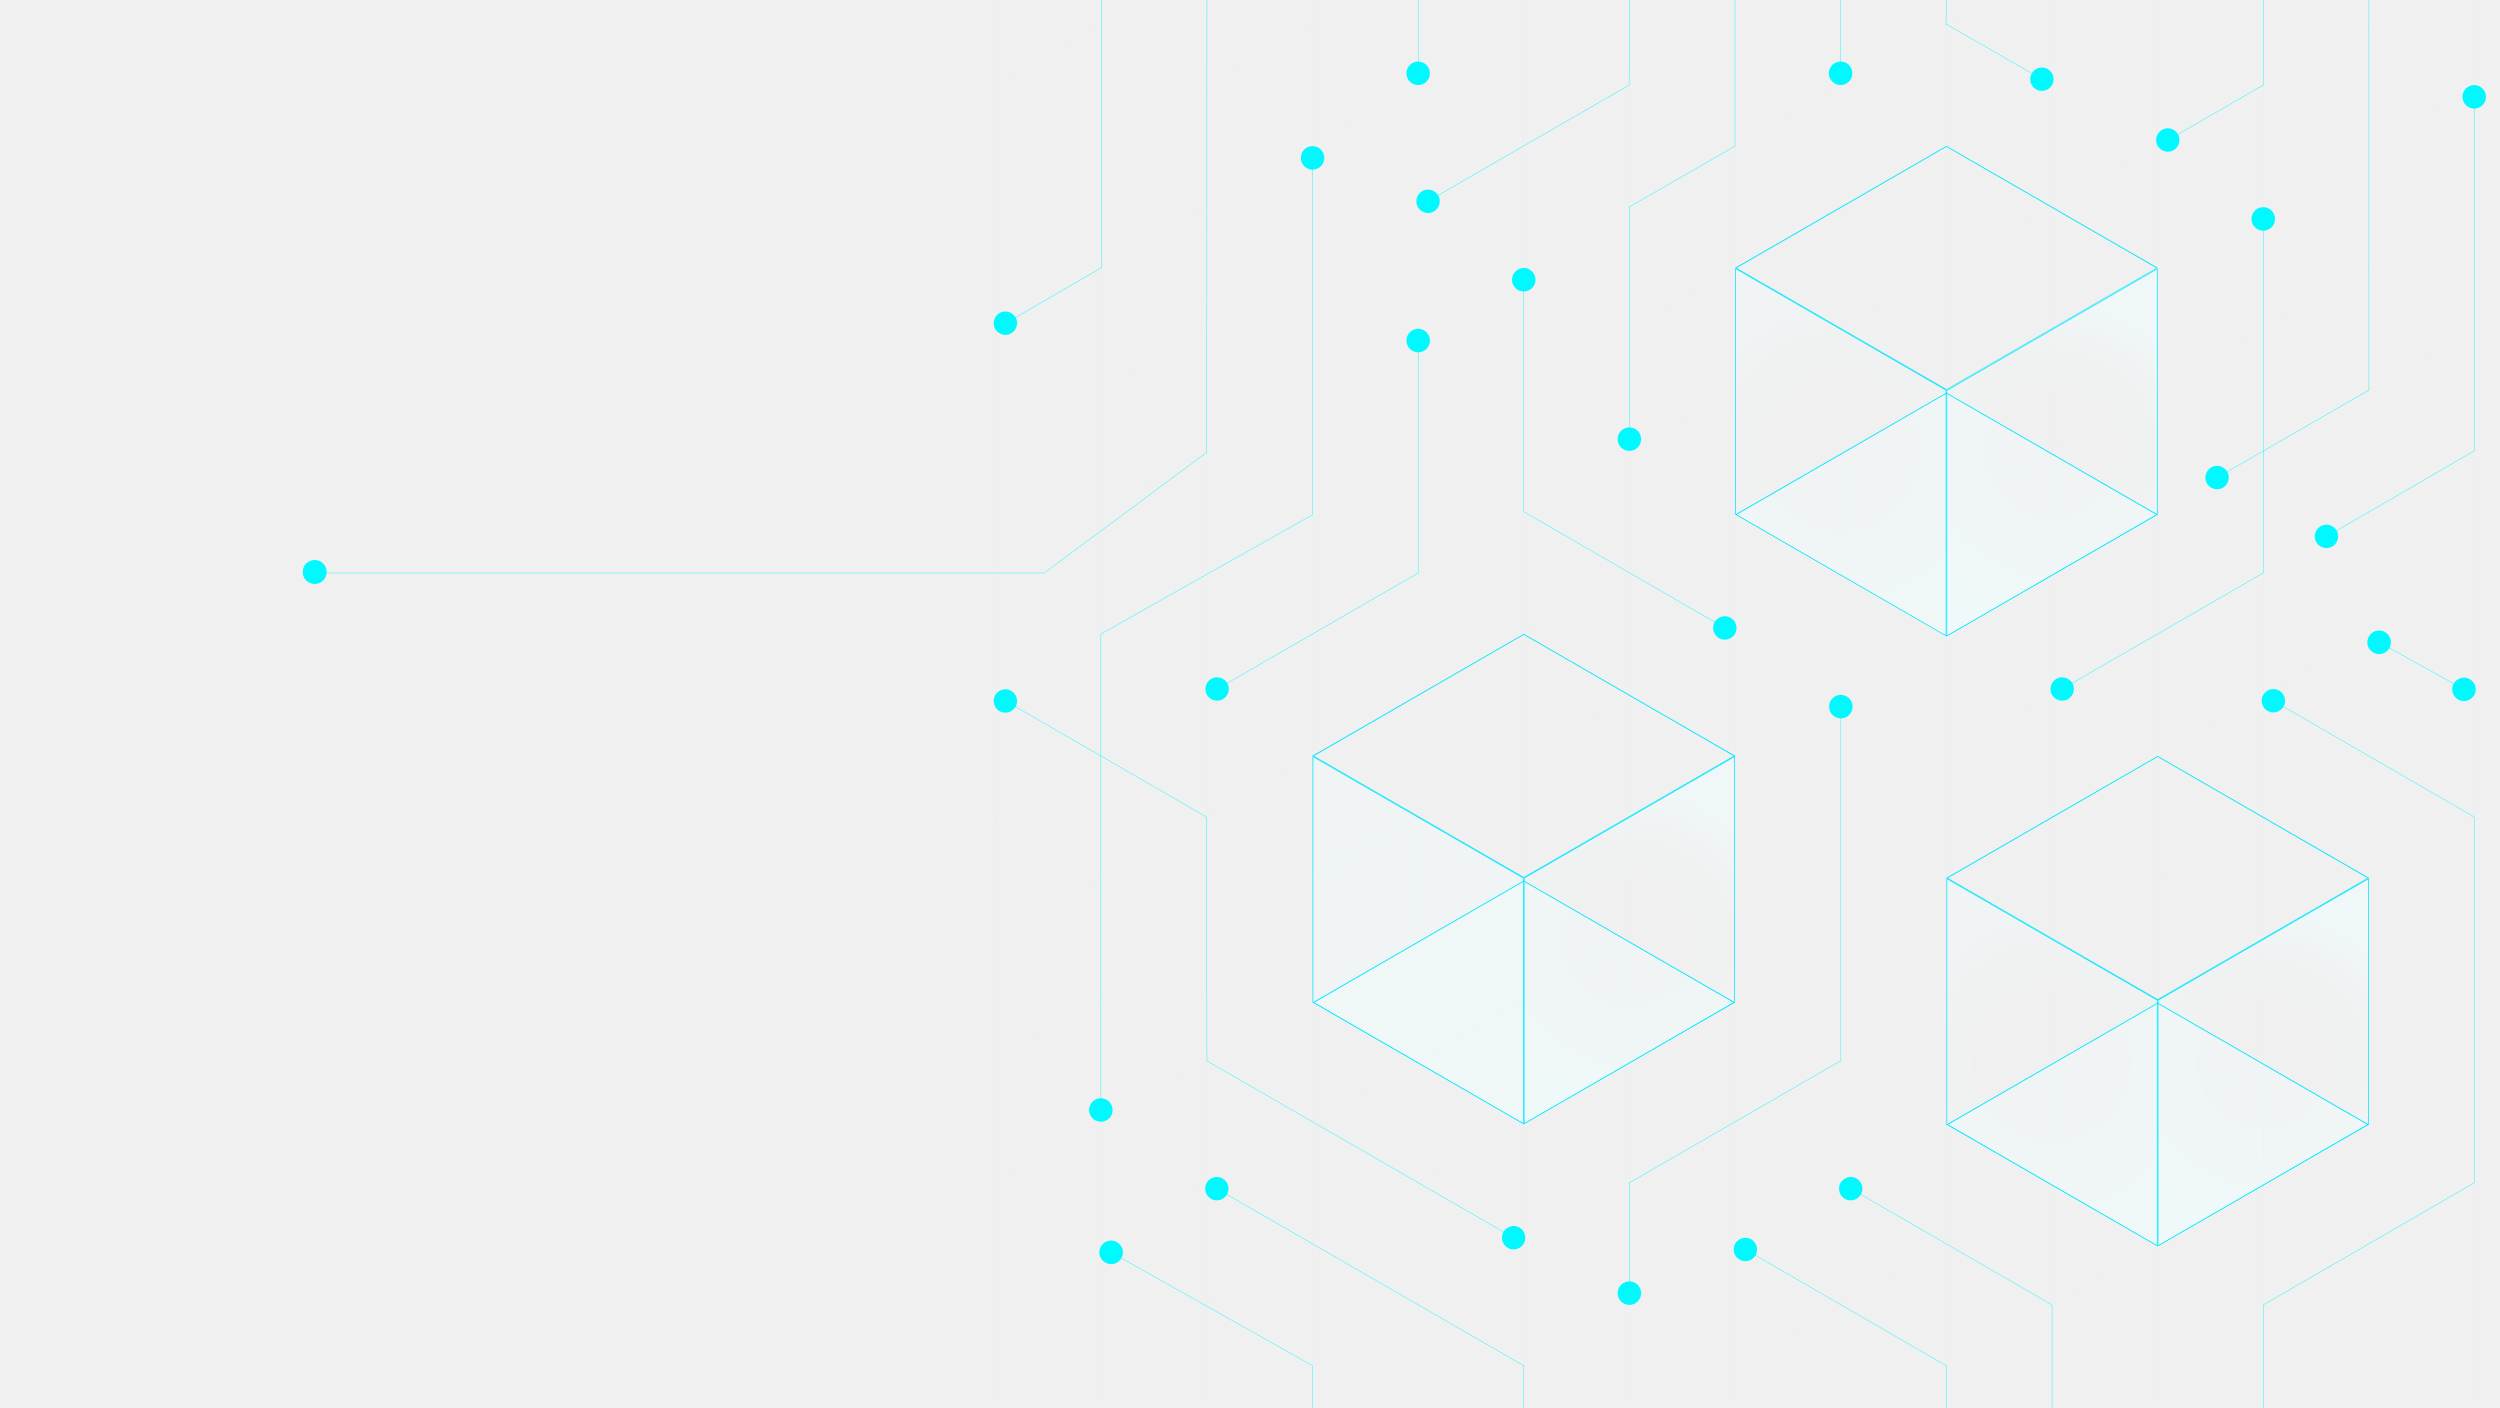
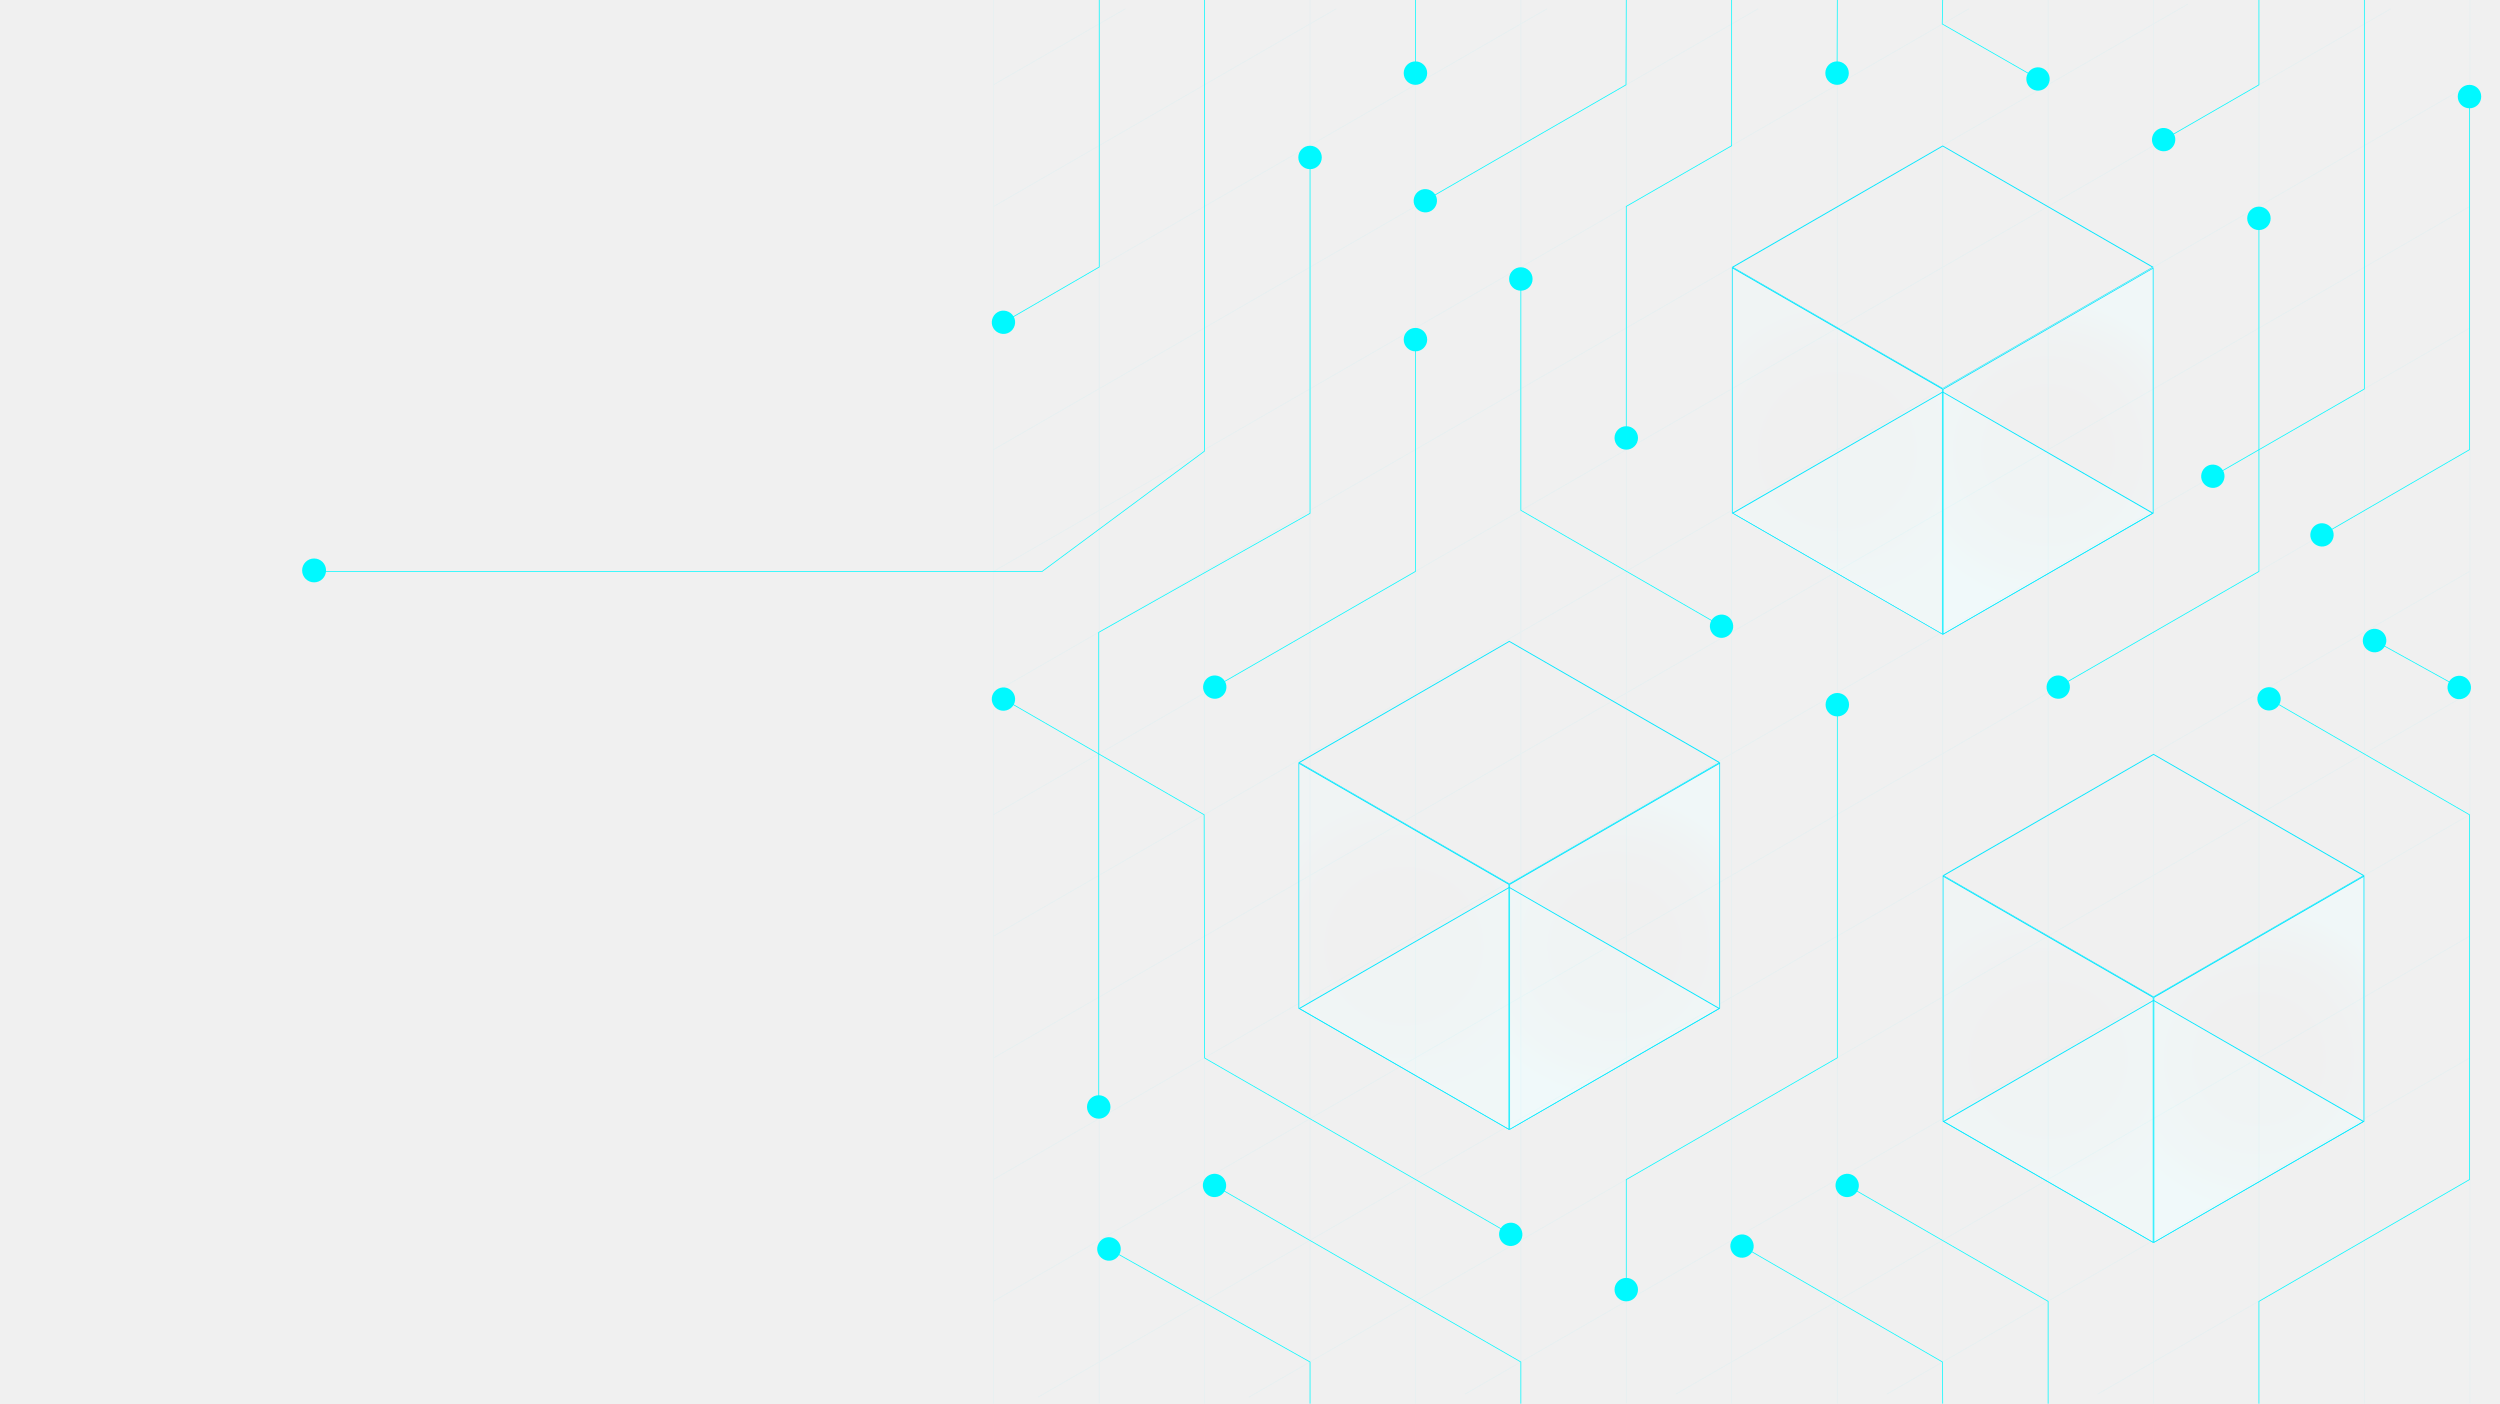
- <svg xmlns="http://www.w3.org/2000/svg" width="1000" height="563" viewBox="0 0 1000 563" fill="none">
-   <g clip-path="url(#clip0_2_369)">
+ <svg xmlns="http://www.w3.org/2000/svg" width="545" height="306" viewBox="0 0 545 306" fill="none">
+   <g clip-path="url(#clip0_353_2217)">
    <g opacity="0.05">
-       <path d="M989.889 0V563" stroke="#00E1FF" stroke-width="0.16" stroke-miterlimit="10" />
-       <path d="M947.547 0V563" stroke="#00E1FF" stroke-width="0.16" stroke-miterlimit="10" />
-       <path d="M905.304 0V563" stroke="#00E1FF" stroke-width="0.16" stroke-miterlimit="10" />
-       <path d="M863.062 0V563" stroke="#00E1FF" stroke-width="0.16" stroke-miterlimit="10" />
-       <path d="M820.82 0V563" stroke="#00E1FF" stroke-width="0.16" stroke-miterlimit="10" />
-       <path d="M778.578 0V563" stroke="#00E1FF" stroke-width="0.16" stroke-miterlimit="10" />
-       <path d="M736.336 0V563" stroke="#00E1FF" stroke-width="0.16" stroke-miterlimit="10" />
-       <path d="M693.993 0V563" stroke="#00E1FF" stroke-width="0.16" stroke-miterlimit="10" />
-       <path d="M651.751 0V563" stroke="#00E1FF" stroke-width="0.16" stroke-miterlimit="10" />
-       <path d="M609.509 0V563" stroke="#00E1FF" stroke-width="0.16" stroke-miterlimit="10" />
-       <path d="M567.267 0V563" stroke="#00E1FF" stroke-width="0.16" stroke-miterlimit="10" />
-       <path d="M525.024 0V563" stroke="#00E1FF" stroke-width="0.16" stroke-miterlimit="10" />
-       <path d="M482.782 0V563" stroke="#00E1FF" stroke-width="0.16" stroke-miterlimit="10" />
-       <path d="M440.54 0V563" stroke="#00E1FF" stroke-width="0.16" stroke-miterlimit="10" />
-       <path d="M398.198 0V563" stroke="#00E1FF" stroke-width="0.16" stroke-miterlimit="10" />
-       <path d="M398.098 34.03L451.051 3.503" stroke="#00E1FF" stroke-width="0.16" stroke-miterlimit="10" />
-       <path d="M398.098 82.874L535.535 3.503" stroke="#00E1FF" stroke-width="0.16" stroke-miterlimit="10" />
-       <path d="M398.098 131.617L620.019 3.503" stroke="#00E1FF" stroke-width="0.16" stroke-miterlimit="10" />
-       <path d="M398.098 180.36L704.604 3.503" stroke="#00E1FF" stroke-width="0.16" stroke-miterlimit="10" />
-       <path d="M398.098 229.204L789.088 3.503" stroke="#00E1FF" stroke-width="0.16" stroke-miterlimit="10" />
-       <path d="M398.098 277.947L876.876 1.601" stroke="#00E1FF" stroke-width="0.16" stroke-miterlimit="10" />
-       <path d="M398.098 326.79L958.157 3.503" stroke="#00E1FF" stroke-width="0.16" stroke-miterlimit="10" />
-       <path d="M398.098 375.534L989.689 34.03" stroke="#00E1FF" stroke-width="0.16" stroke-miterlimit="10" />
-       <path d="M398.098 424.377L989.689 82.874" stroke="#00E1FF" stroke-width="0.16" stroke-miterlimit="10" />
-       <path d="M398.098 473.12L989.689 131.617" stroke="#00E1FF" stroke-width="0.16" stroke-miterlimit="10" />
-       <path d="M398.098 521.964L989.689 180.36" stroke="#00E1FF" stroke-width="0.16" stroke-miterlimit="10" />
-       <path d="M416.016 560.398L989.689 229.204" stroke="#00E1FF" stroke-width="0.16" stroke-miterlimit="10" />
-       <path d="M500.5 560.398L989.689 277.947" stroke="#00E1FF" stroke-width="0.16" stroke-miterlimit="10" />
-       <path d="M587.086 559.197L989.689 326.79" stroke="#00E1FF" stroke-width="0.16" stroke-miterlimit="10" />
-       <path d="M671.571 559.197L989.689 375.534" stroke="#00E1FF" stroke-width="0.16" stroke-miterlimit="10" />
-       <path d="M756.155 559.197L989.689 424.377" stroke="#00E1FF" stroke-width="0.16" stroke-miterlimit="10" />
-       <path d="M840.64 559.197L989.689 473.12" stroke="#00E1FF" stroke-width="0.16" stroke-miterlimit="10" />
+       <path d="M538.456 0V306" stroke="#00E1FF" stroke-width="0.16" stroke-miterlimit="10" />
+       <path d="M515.424 0V306" stroke="#00E1FF" stroke-width="0.16" stroke-miterlimit="10" />
+       <path d="M492.446 0V306" stroke="#00E1FF" stroke-width="0.16" stroke-miterlimit="10" />
+       <path d="M469.468 0V306" stroke="#00E1FF" stroke-width="0.16" stroke-miterlimit="10" />
+       <path d="M446.49 0V306" stroke="#00E1FF" stroke-width="0.16" stroke-miterlimit="10" />
+       <path d="M423.512 0V306" stroke="#00E1FF" stroke-width="0.16" stroke-miterlimit="10" />
+       <path d="M400.534 0V306" stroke="#00E1FF" stroke-width="0.16" stroke-miterlimit="10" />
+       <path d="M377.502 0V306" stroke="#00E1FF" stroke-width="0.16" stroke-miterlimit="10" />
+       <path d="M354.524 0V306" stroke="#00E1FF" stroke-width="0.16" stroke-miterlimit="10" />
+       <path d="M331.546 0V306" stroke="#00E1FF" stroke-width="0.16" stroke-miterlimit="10" />
+       <path d="M308.568 0V306" stroke="#00E1FF" stroke-width="0.16" stroke-miterlimit="10" />
+       <path d="M285.59 0V306" stroke="#00E1FF" stroke-width="0.16" stroke-miterlimit="10" />
+       <path d="M262.612 0V306" stroke="#00E1FF" stroke-width="0.16" stroke-miterlimit="10" />
+       <path d="M239.635 0V306" stroke="#00E1FF" stroke-width="0.16" stroke-miterlimit="10" />
+       <path d="M216.602 0V306" stroke="#00E1FF" stroke-width="0.16" stroke-miterlimit="10" />
+       <path d="M216.548 18.496L245.352 1.904" stroke="#00E1FF" stroke-width="0.16" stroke-miterlimit="10" />
+       <path d="M216.548 45.043L291.307 1.904" stroke="#00E1FF" stroke-width="0.16" stroke-miterlimit="10" />
+       <path d="M216.548 71.536L337.263 1.904" stroke="#00E1FF" stroke-width="0.16" stroke-miterlimit="10" />
+       <path d="M216.548 98.029L383.274 1.904" stroke="#00E1FF" stroke-width="0.16" stroke-miterlimit="10" />
+       <path d="M216.548 124.576L429.229 1.904" stroke="#00E1FF" stroke-width="0.16" stroke-miterlimit="10" />
+       <path d="M216.548 151.069L476.982 0.87" stroke="#00E1FF" stroke-width="0.16" stroke-miterlimit="10" />
+       <path d="M216.548 177.616L521.195 1.904" stroke="#00E1FF" stroke-width="0.16" stroke-miterlimit="10" />
+       <path d="M216.548 204.109L538.347 18.496" stroke="#00E1FF" stroke-width="0.16" stroke-miterlimit="10" />
+       <path d="M216.548 230.656L538.347 45.043" stroke="#00E1FF" stroke-width="0.16" stroke-miterlimit="10" />
+       <path d="M216.548 257.149L538.347 71.536" stroke="#00E1FF" stroke-width="0.16" stroke-miterlimit="10" />
+       <path d="M216.548 283.696L538.347 98.029" stroke="#00E1FF" stroke-width="0.16" stroke-miterlimit="10" />
+       <path d="M226.294 304.586L538.347 124.576" stroke="#00E1FF" stroke-width="0.16" stroke-miterlimit="10" />
+       <path d="M272.25 304.586L538.347 151.069" stroke="#00E1FF" stroke-width="0.16" stroke-miterlimit="10" />
+       <path d="M319.349 303.933L538.347 177.616" stroke="#00E1FF" stroke-width="0.16" stroke-miterlimit="10" />
+       <path d="M365.305 303.933L538.347 204.109" stroke="#00E1FF" stroke-width="0.16" stroke-miterlimit="10" />
+       <path d="M411.315 303.933L538.347 230.656" stroke="#00E1FF" stroke-width="0.16" stroke-miterlimit="10" />
+       <path d="M457.271 303.933L538.347 257.149" stroke="#00E1FF" stroke-width="0.16" stroke-miterlimit="10" />
    </g>
-     <path d="M609.509 253.926L525.625 302.369L609.509 350.812L693.393 302.369L609.509 253.926ZM609.509 253.525L693.993 302.268L609.509 351.012L525.024 302.268L609.509 253.525Z" fill="#00E7FF" />
-     <path style="mix-blend-mode:screen" opacity="0.5" d="M693.993 302.268V400.956L609.509 449.799V351.112L693.993 302.268Z" fill="url(#paint0_radial_2_369)" />
-     <path d="M693.693 302.869L609.809 351.312V449.199L693.693 400.756V302.869ZM693.993 302.268V400.956L609.509 449.699V351.012L693.993 302.268Z" fill="#00E7FF" />
-     <path style="mix-blend-mode:screen" opacity="0.3" d="M609.509 351.112L525.024 302.268V400.956L609.509 449.799V351.112Z" fill="url(#paint1_radial_2_369)" />
-     <path d="M525.325 302.869V400.756L609.209 449.199V351.312L525.325 302.869ZM525.024 302.268L609.509 351.012V449.699L525.024 400.956V302.268Z" fill="#00E7FF" />
-     <path style="mix-blend-mode:screen" opacity="0.3" d="M693.993 400.956L609.509 449.799L525.024 400.956L609.509 352.213L693.993 400.956Z" fill="url(#paint2_radial_2_369)" />
-     <path d="M609.509 352.613L525.625 401.056L609.509 449.499L693.393 401.056L609.509 352.613ZM609.509 352.213L693.993 400.956L609.509 449.699L525.024 400.956L609.509 352.213Z" fill="#00E7FF" />
-     <path d="M863.062 302.769L779.178 351.212L863.062 399.655L946.946 351.212L863.062 302.769ZM863.062 302.369L947.547 351.112L863.062 399.855L778.578 351.112L863.062 302.369Z" fill="#00E7FF" />
-     <path style="mix-blend-mode:screen" opacity="0.5" d="M947.547 351.112V449.799L863.062 498.643V399.955L947.547 351.112Z" fill="url(#paint3_radial_2_369)" />
-     <path d="M947.246 351.712L863.362 400.155V498.042L947.246 449.599V351.712ZM947.547 351.112V449.799L863.062 498.543V399.855L947.547 351.112Z" fill="#00E7FF" />
-     <path style="mix-blend-mode:screen" opacity="0.3" d="M863.062 399.955L778.578 351.112V449.799L863.062 498.643V399.955Z" fill="url(#paint4_radial_2_369)" />
-     <path d="M778.878 351.712V449.599L862.762 498.042V400.155L778.878 351.712ZM778.578 351.112L863.062 399.855V498.543L778.578 449.799V351.112Z" fill="#00E7FF" />
-     <path style="mix-blend-mode:screen" opacity="0.3" d="M947.547 449.799L863.062 498.643L778.578 449.799L863.062 401.056L947.547 449.799Z" fill="url(#paint5_radial_2_369)" />
-     <path d="M863.062 401.457L779.178 449.9L863.062 498.343L946.946 449.9L863.062 401.457ZM863.062 401.056L947.547 449.799L863.062 498.543L778.578 449.799L863.062 401.056Z" fill="#00E7FF" />
-     <path d="M778.578 58.752L694.694 107.195L778.578 155.638L862.462 107.195L778.578 58.752ZM778.578 58.352L863.062 107.095L778.578 155.838L694.093 107.095L778.578 58.352Z" fill="#00E7FF" />
-     <path style="mix-blend-mode:screen" opacity="0.5" d="M863.062 107.195V205.883L778.578 254.626V156.039L863.062 107.195Z" fill="url(#paint6_radial_2_369)" />
-     <path d="M862.762 107.796L778.878 156.239V254.126L862.762 205.683V107.796ZM863.062 107.195V205.883L778.578 254.626V156.039L863.062 107.295V107.195Z" fill="#00E7FF" />
-     <path style="mix-blend-mode:screen" opacity="0.3" d="M778.578 156.039L693.993 107.195V205.883L778.578 254.626V156.039Z" fill="url(#paint7_radial_2_369)" />
-     <path d="M694.394 107.796V205.683L778.278 254.126V156.139L694.394 107.696M694.093 107.095L778.578 155.838V254.526L694.093 205.783V107.195V107.095Z" fill="#00E7FF" />
-     <path style="mix-blend-mode:screen" opacity="0.3" d="M863.062 205.883L778.578 254.626L693.993 205.883L778.578 157.039L863.062 205.883Z" fill="url(#paint8_radial_2_369)" />
-     <path d="M778.578 157.44L694.694 205.883L778.578 254.326L862.462 205.883L778.578 157.44ZM778.578 157.039L863.062 205.783L778.578 254.526L694.093 205.783L778.578 157.039Z" fill="#00E7FF" />
-     <path d="M693.993 0V58.452L651.751 82.773V175.956" stroke="#00F9FF" stroke-width="0.16" stroke-miterlimit="10" />
-     <path d="M651.751 180.36C649.153 180.36 647.046 178.254 647.046 175.656C647.046 173.058 649.153 170.952 651.751 170.952C654.349 170.952 656.456 173.058 656.456 175.656C656.456 178.254 654.349 180.36 651.751 180.36Z" fill="#00F9FF" />
-     <path d="M609.509 111.699V204.682L690.189 251.323" stroke="#00F9FF" stroke-width="0.16" stroke-miterlimit="10" />
-     <path d="M614.214 111.899C614.214 109.297 612.111 107.195 609.509 107.195C606.906 107.195 604.804 109.297 604.804 111.899C604.804 114.502 606.906 116.604 609.509 116.604C612.111 116.604 614.214 114.502 614.214 111.899Z" fill="#00F9FF" />
-     <path d="M692.292 247.119C694.494 248.421 695.295 251.323 693.993 253.525C692.692 255.727 689.789 256.528 687.587 255.227C685.385 253.926 684.584 251.023 685.885 248.821C687.186 246.619 690.089 245.818 692.292 247.119Z" fill="#00F9FF" />
-     <path d="M905.304 87.278V229.204L824.724 275.645" stroke="#00F9FF" stroke-width="0.16" stroke-miterlimit="10" />
-     <path d="M910.009 87.578C910.009 84.975 907.907 82.874 905.304 82.874C902.702 82.874 900.6 84.975 900.6 87.578C900.6 90.18 902.702 92.282 905.304 92.282C907.907 92.282 910.009 90.18 910.009 87.578Z" fill="#00F9FF" />
-     <path d="M827.226 279.648C825.024 280.95 822.121 280.149 820.82 277.947C819.519 275.745 820.319 272.842 822.522 271.541C824.724 270.24 827.627 271.041 828.928 273.243C830.229 275.445 829.429 278.347 827.226 279.648Z" fill="#00F9FF" />
-     <path d="M736.336 282.451V424.277L651.751 473.12V517.46" stroke="#00F9FF" stroke-width="0.16" stroke-miterlimit="10" />
-     <path d="M741.04 282.651C741.04 280.049 738.938 277.947 736.336 277.947C733.733 277.947 731.631 280.049 731.631 282.651C731.631 285.253 733.733 287.355 736.336 287.355C738.938 287.355 741.04 285.253 741.04 282.651Z" fill="#00F9FF" />
-     <path d="M656.456 517.259C656.456 519.862 654.354 521.964 651.751 521.964C649.148 521.964 647.046 519.862 647.046 517.259C647.046 514.657 649.148 512.555 651.751 512.555C654.354 512.555 656.456 514.657 656.456 517.259Z" fill="#00F9FF" />
-     <path d="M909.208 280.249L989.689 326.79V473.12L905.304 521.964V563" stroke="#00F9FF" stroke-width="0.16" stroke-miterlimit="10" />
-     <path d="M911.711 276.245C909.509 274.944 906.606 275.745 905.304 277.947C904.003 280.149 904.804 283.051 907.006 284.353C909.208 285.654 912.111 284.853 913.412 282.651C914.714 280.449 913.913 277.546 911.711 276.245Z" fill="#00F9FF" />
-     <path d="M947.547 0V156.039L886.586 191.17" stroke="#00F9FF" stroke-width="0.16" stroke-miterlimit="10" />
-     <path d="M889.188 195.073C886.986 196.374 884.083 195.574 882.782 193.372C881.481 191.17 882.281 188.267 884.484 186.966C886.686 185.665 889.589 186.466 890.89 188.668C892.191 190.87 891.39 193.772 889.188 195.073Z" fill="#00F9FF" />
-     <path d="M930.429 214.691L989.689 180.36V38.534" stroke="#00F9FF" stroke-width="0.16" stroke-miterlimit="10" />
-     <path d="M928.227 210.487C926.025 211.788 925.224 214.691 926.526 216.893C927.827 219.095 930.73 219.895 932.932 218.594C935.134 217.293 935.935 214.39 934.634 212.188C933.332 209.986 930.429 209.186 928.227 210.487Z" fill="#00F9FF" />
-     <path d="M984.984 38.734C984.984 36.132 987.086 34.03 989.689 34.03C992.291 34.03 994.393 36.132 994.393 38.734C994.393 41.337 992.291 43.439 989.689 43.439C987.086 43.439 984.984 41.337 984.984 38.734Z" fill="#00F9FF" />
-     <path d="M905.304 0V34.03L866.966 56.15" stroke="#00F9FF" stroke-width="0.16" stroke-miterlimit="10" />
-     <path d="M869.469 60.053C867.266 61.355 864.364 60.554 863.062 58.352C861.761 56.15 862.562 53.247 864.764 51.946C866.966 50.645 869.869 51.446 871.17 53.648C872.472 55.85 871.671 58.752 869.469 60.053Z" fill="#00F9FF" />
-     <path d="M816.916 31.728L778.378 9.609L778.578 0" stroke="#00F9FF" stroke-width="0.16" stroke-miterlimit="10" />
-     <path d="M814.414 35.732C816.716 37.033 819.519 36.232 820.82 34.03C822.121 31.728 821.32 28.926 819.118 27.625C816.816 26.323 814.013 27.124 812.712 29.326C811.411 31.628 812.211 34.431 814.414 35.732Z" fill="#00F9FF" />
-     <path d="M736.336 0L736.235 29.526" stroke="#00F9FF" stroke-width="0.16" stroke-miterlimit="10" />
-     <path d="M740.94 29.326C740.94 31.928 738.838 34.03 736.235 34.03C733.633 34.03 731.531 31.928 731.531 29.326C731.531 26.724 733.633 24.622 736.235 24.622C738.838 24.622 740.94 26.724 740.94 29.326Z" fill="#00F9FF" />
-     <path d="M740.039 475.322L820.82 521.964V563" stroke="#00F9FF" stroke-width="0.16" stroke-miterlimit="10" />
-     <path d="M742.642 471.419C740.44 470.118 737.537 470.918 736.235 473.12C734.934 475.322 735.735 478.225 737.937 479.526C740.139 480.827 743.042 480.026 744.344 477.824C745.645 475.622 744.844 472.72 742.642 471.419Z" fill="#00F9FF" />
-     <path d="M697.897 499.644L778.478 546.285L778.578 563" stroke="#00F9FF" stroke-width="0.16" stroke-miterlimit="10" />
-     <path d="M700.5 495.74C698.298 494.439 695.395 495.24 694.093 497.442C692.792 499.644 693.593 502.546 695.795 503.847C697.997 505.149 700.9 504.348 702.201 502.146C703.503 499.944 702.702 497.041 700.5 495.74Z" fill="#00F9FF" />
-     <path d="M605.705 495.24L482.782 424.377L482.582 326.79L402.002 280.249" stroke="#00F9FF" stroke-width="0.16" stroke-miterlimit="10" />
-     <path d="M603.102 499.143C605.305 500.444 608.208 499.644 609.509 497.442C610.81 495.24 610.009 492.337 607.807 491.036C605.605 489.735 602.702 490.536 601.401 492.738C600.099 494.94 600.9 497.842 603.102 499.143Z" fill="#00F9FF" />
-     <path d="M399.799 284.453C397.597 283.151 396.796 280.249 398.098 278.047C399.399 275.845 402.302 275.044 404.504 276.345C406.706 277.647 407.507 280.549 406.206 282.751C404.904 284.953 402.002 285.754 399.799 284.453Z" fill="#00F9FF" />
-     <path d="M486.586 275.745L567.267 229.204V136.021" stroke="#00F9FF" stroke-width="0.16" stroke-miterlimit="10" />
-     <path d="M484.484 271.541C482.282 272.842 481.481 275.745 482.782 277.947C484.084 280.149 486.986 280.95 489.189 279.648C491.391 278.347 492.192 275.445 490.89 273.243C489.589 271.041 486.686 270.24 484.484 271.541Z" fill="#00F9FF" />
-     <path d="M562.562 136.221C562.562 133.619 564.664 131.517 567.267 131.517C569.869 131.517 571.971 133.619 571.971 136.221C571.971 138.823 569.869 140.925 567.267 140.925C564.664 140.925 562.562 138.823 562.562 136.221Z" fill="#00F9FF" />
-     <path d="M525.024 62.856V205.883L440.34 253.625V444.295" stroke="#00F9FF" stroke-width="0.16" stroke-miterlimit="10" />
-     <path d="M529.729 63.156C529.729 60.554 527.627 58.452 525.025 58.452C522.422 58.452 520.32 60.554 520.32 63.156C520.32 65.758 522.422 67.86 525.025 67.86C527.627 67.86 529.729 65.758 529.729 63.156Z" fill="#00F9FF" />
-     <path d="M445.045 443.994C445.045 446.597 442.942 448.699 440.34 448.699C437.737 448.699 435.635 446.597 435.635 443.994C435.635 441.392 437.737 439.29 440.34 439.29C442.942 439.29 445.045 441.392 445.045 443.994Z" fill="#00F9FF" />
-     <path d="M651.751 0L651.651 34.03L570.97 80.572" stroke="#00F9FF" stroke-width="0.16" stroke-miterlimit="10" />
-     <path d="M573.573 84.575C571.371 85.876 568.468 85.076 567.167 82.874C565.865 80.672 566.666 77.769 568.868 76.468C571.07 75.167 573.973 75.968 575.275 78.169C576.576 80.371 575.775 83.274 573.573 84.575Z" fill="#00F9FF" />
-     <path d="M567.267 29.526V0" stroke="#00F9FF" stroke-width="0.16" stroke-miterlimit="10" />
-     <path d="M562.562 29.326C562.562 31.928 564.664 34.03 567.267 34.03C569.869 34.03 571.971 31.928 571.971 29.326C571.971 26.724 569.869 24.622 567.267 24.622C564.664 24.622 562.562 26.724 562.562 29.326Z" fill="#00F9FF" />
-     <path d="M482.782 0L482.705 180.961L417.65 229.204H126.941" stroke="#00F9FF" stroke-width="0.16" stroke-miterlimit="10" />
-     <path d="M125.874 233.585C123.221 233.585 121.079 231.444 121.079 228.794C121.079 226.143 123.221 224.002 125.874 224.002C128.527 224.002 130.669 226.143 130.669 228.794C130.669 231.444 128.527 233.585 125.874 233.585Z" fill="#00F9FF" />
-     <path d="M440.54 0V107.095L402.002 129.415" stroke="#00F9FF" stroke-width="0.16" stroke-miterlimit="10" />
-     <path d="M404.504 133.318C402.302 134.62 399.399 133.819 398.098 131.617C396.796 129.415 397.597 126.512 399.799 125.211C402.002 123.91 404.904 124.711 406.206 126.913C407.507 129.115 406.706 132.017 404.504 133.318Z" fill="#00F9FF" />
-     <path d="M486.486 475.322L609.509 546.285V563" stroke="#00F9FF" stroke-width="0.16" stroke-miterlimit="10" />
-     <path d="M489.089 471.419C486.886 470.118 483.983 470.918 482.682 473.12C481.381 475.322 482.182 478.225 484.384 479.526C486.586 480.827 489.489 480.026 490.79 477.824C492.092 475.622 491.291 472.72 489.089 471.419Z" fill="#00F9FF" />
-     <path d="M525.024 563V546.285L444.244 500.845" stroke="#00F9FF" stroke-width="0.16" stroke-miterlimit="10" />
-     <path d="M442.142 505.049C439.839 503.747 439.039 500.945 440.34 498.643C441.641 496.341 444.444 495.54 446.746 496.841C449.049 498.142 449.849 500.945 448.548 503.247C447.247 505.549 444.444 506.35 442.142 505.049Z" fill="#00F9FF" />
-     <path d="M985.785 275.845L951.45 256.828" stroke="#00F9FF" stroke-width="0.16" stroke-miterlimit="10" />
-     <path d="M983.282 279.849C985.585 281.15 988.387 280.249 989.689 278.047C990.99 275.745 990.089 272.942 987.887 271.641C985.585 270.34 982.782 271.241 981.48 273.443C980.179 275.745 981.08 278.547 983.282 279.849Z" fill="#00F9FF" />
-     <path d="M949.348 261.032C947.046 259.731 946.245 256.928 947.547 254.626C948.848 252.324 951.651 251.523 953.953 252.825C956.255 254.126 957.056 256.928 955.755 259.23C954.453 261.532 951.651 262.333 949.348 261.032Z" fill="#00F9FF" />
+     <path d="M469.468 164.56L423.839 190.89L469.468 217.219L515.097 190.89L469.468 164.56M469.468 164.342L515.424 190.835L469.468 217.328L423.512 190.835L469.468 164.342Z" fill="#00E7FF" />
+     <path style="mix-blend-mode:screen" opacity="0.5" d="M515.424 190.835V244.474L469.468 271.021V217.382L515.424 190.835Z" fill="url(#paint0_radial_353_2217)" />
+     <path d="M515.26 191.162L469.631 217.491V270.694L515.26 244.365V191.162ZM515.424 190.835V244.474L469.468 270.966V217.328L515.424 190.835Z" fill="#00E7FF" />
+     <path style="mix-blend-mode:screen" opacity="0.3" d="M469.468 217.382L423.512 190.835V244.474L469.468 271.021V217.382Z" fill="url(#paint1_radial_353_2217)" />
+     <path d="M423.675 191.162V244.365L469.305 270.694V217.491L423.675 191.162ZM423.512 190.835L469.468 217.328V270.966L423.512 244.474V190.835Z" fill="#00E7FF" />
+     <path style="mix-blend-mode:screen" opacity="0.3" d="M515.424 244.474L469.468 271.021L423.512 244.474L469.468 217.981L515.424 244.474Z" fill="url(#paint2_radial_353_2217)" />
+     <path d="M469.468 218.198L423.839 244.528L469.468 270.858L515.097 244.528L469.468 218.198ZM469.468 217.981L515.424 244.474L469.468 270.966L423.512 244.474L469.468 217.981Z" fill="#00E7FF" />
+     <path d="M329.021 139.927L283.392 166.256L329.021 192.586L374.65 166.256L329.021 139.927M329.021 139.709L374.977 166.202L329.021 192.695L283.066 166.202L329.021 139.709Z" fill="#00E7FF" />
+     <path style="mix-blend-mode:screen" opacity="0.5" d="M374.977 166.202V219.84L329.021 246.387V192.749L374.977 166.202Z" fill="url(#paint3_radial_353_2217)" />
+     <path d="M374.814 166.528L329.185 192.858V246.061L374.814 219.731V166.528M374.977 166.202V219.84L329.021 246.333V192.695L374.977 166.202V166.202Z" fill="#00E7FF" />
+     <path style="mix-blend-mode:screen" opacity="0.3" d="M329.021 192.749L283.066 166.202V219.84L329.021 246.387V192.749Z" fill="url(#paint4_radial_353_2217)" />
+     <path d="M283.229 166.528V219.731L328.858 246.061V192.858L283.229 166.528ZM283.066 166.202L329.021 192.695V246.333L283.066 219.84V166.202Z" fill="#00E7FF" />
+     <path style="mix-blend-mode:screen" opacity="0.3" d="M374.977 219.84L329.021 246.387L283.066 219.84L329.021 193.347L374.977 219.84Z" fill="url(#paint5_radial_353_2217)" />
+     <path d="M329.021 193.565L283.392 219.895L329.021 246.224L374.65 219.895L329.021 193.565ZM329.021 193.347L374.977 219.84L329.021 246.333L283.066 219.84L329.021 193.347Z" fill="#00E7FF" />
+     <path d="M423.512 31.933L377.883 58.262L423.512 84.592L469.141 58.262L423.512 31.933M423.512 31.715L469.468 58.208L423.512 84.701L377.556 58.208L423.512 31.715V31.715Z" fill="#00E7FF" />
+     <path style="mix-blend-mode:screen" opacity="0.5" d="M469.468 58.262V111.901L423.512 138.394V84.81L469.468 58.262Z" fill="url(#paint6_radial_353_2217)" />
+     <path d="M469.305 58.589L423.675 84.918V138.122L469.305 111.792V58.589ZM469.468 58.262V111.901L423.512 138.394V84.81L469.468 58.317V58.262Z" fill="#00E7FF" />
+     <path style="mix-blend-mode:screen" opacity="0.3" d="M423.512 84.81L377.502 58.262V111.901L423.512 138.394V84.81Z" fill="url(#paint7_radial_353_2217)" />
+     <path d="M377.72 58.589V111.792L423.349 138.122V84.864L377.72 58.534M377.556 58.208L423.512 84.701V138.339L377.556 111.846V58.262V58.208Z" fill="#00E7FF" />
+     <path style="mix-blend-mode:screen" opacity="0.3" d="M469.468 111.901L423.512 138.394L377.502 111.901L423.512 85.354L469.468 111.901Z" fill="url(#paint8_radial_353_2217)" />
+     <path d="M423.512 85.571L377.883 111.901L423.512 138.23L469.141 111.901L423.512 85.571ZM423.512 85.354L469.468 111.846L423.512 138.339L377.556 111.846L423.512 85.354Z" fill="#00E7FF" />
+     <path d="M377.502 0V31.77L354.524 44.989V95.635" stroke="#00F9FF" stroke-width="0.16" stroke-miterlimit="10" />
+     <path d="M354.524 98.029C353.111 98.029 351.965 96.884 351.965 95.472C351.965 94.06 353.111 92.915 354.524 92.915C355.937 92.915 357.083 94.06 357.083 95.472C357.083 96.884 355.937 98.029 354.524 98.029Z" fill="#00F9FF" />
+     <path d="M331.546 60.71V111.248L375.433 136.598" stroke="#00F9FF" stroke-width="0.16" stroke-miterlimit="10" />
+     <path d="M334.105 60.819C334.105 59.405 332.962 58.262 331.546 58.262C330.13 58.262 328.987 59.405 328.987 60.819C328.987 62.234 330.13 63.376 331.546 63.376C332.962 63.376 334.105 62.234 334.105 60.819Z" fill="#00F9FF" />
+     <path d="M376.576 134.314C377.774 135.021 378.21 136.598 377.502 137.795C376.794 138.992 375.215 139.427 374.017 138.72C372.819 138.013 372.384 136.435 373.091 135.238C373.799 134.042 375.378 133.606 376.576 134.314Z" fill="#00F9FF" />
+     <path d="M492.446 47.437V124.576L448.613 149.818" stroke="#00F9FF" stroke-width="0.16" stroke-miterlimit="10" />
+     <path d="M495.005 47.6C495.005 46.186 493.861 45.043 492.446 45.043C491.03 45.043 489.887 46.186 489.887 47.6C489.887 49.014 491.03 50.157 492.446 50.157C493.861 50.157 495.005 49.014 495.005 47.6Z" fill="#00F9FF" />
+     <path d="M449.975 151.994C448.777 152.701 447.198 152.266 446.49 151.069C445.782 149.872 446.218 148.294 447.416 147.587C448.614 146.88 450.193 147.315 450.9 148.512C451.608 149.709 451.173 151.286 449.975 151.994Z" fill="#00F9FF" />
+     <path d="M400.534 153.517V230.602L354.524 257.149V281.248" stroke="#00F9FF" stroke-width="0.16" stroke-miterlimit="10" />
+     <path d="M403.093 153.626C403.093 152.211 401.95 151.069 400.534 151.069C399.118 151.069 397.975 152.211 397.975 153.626C397.975 155.04 399.118 156.182 400.534 156.182C401.95 156.182 403.093 155.04 403.093 153.626Z" fill="#00F9FF" />
+     <path d="M357.083 281.139C357.083 282.554 355.94 283.696 354.524 283.696C353.108 283.696 351.965 282.554 351.965 281.139C351.965 279.725 353.108 278.582 354.524 278.582C355.94 278.582 357.083 279.725 357.083 281.139Z" fill="#00F9FF" />
+     <path d="M494.569 152.32L538.347 177.616V257.149L492.446 283.696V306" stroke="#00F9FF" stroke-width="0.16" stroke-miterlimit="10" />
+     <path d="M495.93 150.144C494.733 149.437 493.153 149.872 492.446 151.069C491.738 152.266 492.173 153.843 493.371 154.55C494.569 155.258 496.148 154.822 496.856 153.626C497.564 152.429 497.128 150.851 495.93 150.144Z" fill="#00F9FF" />
+     <path d="M515.424 0V84.81L482.264 103.904" stroke="#00F9FF" stroke-width="0.16" stroke-miterlimit="10" />
+     <path d="M483.679 106.026C482.481 106.733 480.902 106.298 480.195 105.101C479.487 103.904 479.922 102.326 481.12 101.619C482.318 100.912 483.897 101.347 484.605 102.544C485.313 103.741 484.877 105.318 483.679 106.026Z" fill="#00F9FF" />
+     <path d="M506.113 116.688L538.347 98.029V20.944" stroke="#00F9FF" stroke-width="0.16" stroke-miterlimit="10" />
+     <path d="M504.915 114.403C503.717 115.11 503.281 116.688 503.989 117.885C504.697 119.082 506.276 119.517 507.474 118.81C508.672 118.102 509.107 116.525 508.4 115.328C507.692 114.131 506.113 113.696 504.915 114.403Z" fill="#00F9FF" />
+     <path d="M535.788 21.053C535.788 19.638 536.931 18.496 538.347 18.496C539.763 18.496 540.906 19.638 540.906 21.053C540.906 22.467 539.763 23.61 538.347 23.61C536.931 23.61 535.788 22.467 535.788 21.053Z" fill="#00F9FF" />
+     <path d="M492.446 0V18.496L471.591 30.518" stroke="#00F9FF" stroke-width="0.16" stroke-miterlimit="10" />
+     <path d="M472.953 32.64C471.755 33.347 470.176 32.912 469.468 31.715C468.76 30.518 469.196 28.941 470.394 28.234C471.591 27.526 473.17 27.962 473.878 29.158C474.586 30.355 474.151 31.933 472.953 32.64Z" fill="#00F9FF" />
+     <path d="M444.366 17.245L423.403 5.222L423.512 0" stroke="#00F9FF" stroke-width="0.16" stroke-miterlimit="10" />
+     <path d="M443.005 19.421C444.257 20.128 445.782 19.693 446.49 18.496C447.198 17.245 446.762 15.722 445.564 15.014C444.312 14.307 442.787 14.742 442.079 15.939C441.372 17.19 441.807 18.714 443.005 19.421Z" fill="#00F9FF" />
+     <path d="M400.534 0L400.48 16.048" stroke="#00F9FF" stroke-width="0.16" stroke-miterlimit="10" />
+     <path d="M403.039 15.939C403.039 17.354 401.895 18.496 400.48 18.496C399.064 18.496 397.921 17.354 397.921 15.939C397.921 14.525 399.064 13.382 400.48 13.382C401.895 13.382 403.039 14.525 403.039 15.939V15.939Z" fill="#00F9FF" />
+     <path d="M402.549 258.346L446.49 283.696V306" stroke="#00F9FF" stroke-width="0.16" stroke-miterlimit="10" />
+     <path d="M403.965 256.224C402.767 255.517 401.188 255.952 400.48 257.149C399.772 258.346 400.207 259.923 401.405 260.63C402.603 261.338 404.182 260.902 404.89 259.706C405.598 258.509 405.162 256.931 403.965 256.224Z" fill="#00F9FF" />
+     <path d="M379.625 271.565L423.458 296.915L423.512 306" stroke="#00F9FF" stroke-width="0.16" stroke-miterlimit="10" />
+     <path d="M381.041 269.443C379.843 268.736 378.264 269.171 377.556 270.368C376.848 271.565 377.284 273.142 378.482 273.85C379.68 274.557 381.259 274.122 381.967 272.925C382.675 271.728 382.239 270.15 381.041 269.443Z" fill="#00F9FF" />
+     <path d="M329.477 269.171L262.612 230.656L262.503 177.616L218.671 152.32" stroke="#00F9FF" stroke-width="0.16" stroke-miterlimit="10" />
+     <path d="M328.061 271.293C329.259 272 330.838 271.565 331.546 270.368C332.254 269.171 331.818 267.594 330.62 266.886C329.422 266.179 327.843 266.614 327.136 267.811C326.428 269.008 326.863 270.586 328.061 271.293Z" fill="#00F9FF" />
+     <path d="M217.473 154.605C216.275 153.898 215.84 152.32 216.548 151.123C217.255 149.926 218.834 149.491 220.032 150.198C221.23 150.906 221.666 152.483 220.958 153.68C220.25 154.877 218.671 155.312 217.473 154.605Z" fill="#00F9FF" />
+     <path d="M264.681 149.872L308.568 124.576V73.93" stroke="#00F9FF" stroke-width="0.16" stroke-miterlimit="10" />
+     <path d="M263.538 147.587C262.34 148.294 261.904 149.872 262.612 151.069C263.32 152.266 264.899 152.701 266.097 151.994C267.295 151.286 267.731 149.709 267.023 148.512C266.315 147.315 264.736 146.88 263.538 147.587Z" fill="#00F9FF" />
+     <path d="M306.009 74.038C306.009 72.624 307.152 71.482 308.568 71.482C309.984 71.482 311.127 72.624 311.127 74.038C311.127 75.453 309.984 76.595 308.568 76.595C307.152 76.595 306.009 75.453 306.009 74.038Z" fill="#00F9FF" />
+     <path d="M285.59 34.163V111.901L239.526 137.85V241.482" stroke="#00F9FF" stroke-width="0.16" stroke-miterlimit="10" />
+     <path d="M288.149 34.326C288.149 32.912 287.006 31.77 285.59 31.77C284.175 31.77 283.031 32.912 283.031 34.326C283.031 35.741 284.175 36.883 285.59 36.883C287.006 36.883 288.149 35.741 288.149 34.326Z" fill="#00F9FF" />
+     <path d="M242.085 241.318C242.085 242.733 240.941 243.875 239.526 243.875C238.11 243.875 236.966 242.733 236.966 241.318C236.966 239.904 238.11 238.762 239.526 238.762C240.941 238.762 242.085 239.904 242.085 241.318Z" fill="#00F9FF" />
+     <path d="M354.524 0L354.469 18.496L310.583 43.792" stroke="#00F9FF" stroke-width="0.16" stroke-miterlimit="10" />
+     <path d="M311.998 45.968C310.801 46.675 309.221 46.24 308.514 45.043C307.806 43.846 308.241 42.269 309.439 41.562C310.637 40.854 312.216 41.29 312.924 42.486C313.632 43.683 313.196 45.261 311.998 45.968Z" fill="#00F9FF" />
+     <path d="M308.568 16.048V0" stroke="#00F9FF" stroke-width="0.16" stroke-miterlimit="10" />
+     <path d="M306.009 15.939C306.009 17.354 307.152 18.496 308.568 18.496C309.984 18.496 311.127 17.354 311.127 15.939C311.127 14.525 309.984 13.382 308.568 13.382C307.152 13.382 306.009 14.525 306.009 15.939V15.939Z" fill="#00F9FF" />
+     <path d="M262.612 0L262.57 98.355L227.183 124.576H69.05" stroke="#00F9FF" stroke-width="0.16" stroke-miterlimit="10" />
+     <path d="M68.47 126.957C67.027 126.957 65.862 125.794 65.862 124.353C65.862 122.913 67.027 121.749 68.47 121.749C69.913 121.749 71.078 122.913 71.078 124.353C71.078 125.794 69.913 126.957 68.47 126.957Z" fill="#00F9FF" />
+     <path d="M239.634 0V58.208L218.671 70.339" stroke="#00F9FF" stroke-width="0.16" stroke-miterlimit="10" />
+     <path d="M220.032 72.461C218.834 73.168 217.255 72.733 216.548 71.536C215.84 70.339 216.275 68.762 217.473 68.054C218.671 67.347 220.25 67.782 220.958 68.979C221.666 70.176 221.23 71.754 220.032 72.461Z" fill="#00F9FF" />
+     <path d="M264.627 258.346L331.546 296.915V306" stroke="#00F9FF" stroke-width="0.16" stroke-miterlimit="10" />
+     <path d="M266.043 256.224C264.845 255.517 263.266 255.952 262.558 257.149C261.85 258.346 262.286 259.923 263.483 260.63C264.681 261.338 266.26 260.902 266.968 259.706C267.676 258.509 267.241 256.931 266.043 256.224Z" fill="#00F9FF" />
+     <path d="M285.59 306V296.915L241.649 272.218" stroke="#00F9FF" stroke-width="0.16" stroke-miterlimit="10" />
+     <path d="M240.506 274.502C239.253 273.795 238.818 272.272 239.526 271.021C240.233 269.77 241.758 269.334 243.01 270.042C244.263 270.749 244.698 272.272 243.99 273.523C243.283 274.774 241.758 275.21 240.506 274.502Z" fill="#00F9FF" />
+     <path d="M536.224 149.926L517.547 139.59" stroke="#00F9FF" stroke-width="0.16" stroke-miterlimit="10" />
+     <path d="M534.862 152.102C536.115 152.81 537.639 152.32 538.347 151.123C539.055 149.872 538.565 148.349 537.367 147.642C536.115 146.934 534.59 147.424 533.882 148.621C533.174 149.872 533.664 151.395 534.862 152.102Z" fill="#00F9FF" />
+     <path d="M516.404 141.875C515.151 141.168 514.716 139.645 515.424 138.394C516.132 137.142 517.656 136.707 518.909 137.414C520.161 138.122 520.596 139.645 519.889 140.896C519.181 142.147 517.656 142.582 516.404 141.875Z" fill="#00F9FF" />
  </g>
  <defs>
-     <radialGradient id="paint0_radial_2_369" cx="0" cy="0" r="1" gradientUnits="userSpaceOnUse" gradientTransform="translate(651.751 376.034) rotate(180) scale(60.06 60.0533)">
-       <stop />
-       <stop offset="0.25" stop-color="#000202" />
-       <stop offset="0.38" stop-color="#00090A" />
-       <stop offset="0.49" stop-color="#001518" />
-       <stop offset="0.59" stop-color="#00272B" />
-       <stop offset="0.68" stop-color="#003E45" />
-       <stop offset="0.76" stop-color="#005A64" />
-       <stop offset="0.83" stop-color="#007C89" />
-       <stop offset="0.9" stop-color="#00A3B4" />
-       <stop offset="0.97" stop-color="#00CEE4" />
-       <stop offset="1" stop-color="#00E7FF" />
-     </radialGradient>
-     <radialGradient id="paint1_radial_2_369" cx="0" cy="0" r="1" gradientUnits="userSpaceOnUse" gradientTransform="translate(567.267 5.00448) rotate(180) scale(60.06 60.0533)">
-       <stop />
-       <stop offset="0.25" stop-color="#000202" />
-       <stop offset="0.38" stop-color="#00090A" />
-       <stop offset="0.49" stop-color="#001518" />
-       <stop offset="0.59" stop-color="#00272B" />
-       <stop offset="0.68" stop-color="#003E45" />
-       <stop offset="0.76" stop-color="#005A64" />
-       <stop offset="0.83" stop-color="#007C89" />
-       <stop offset="0.9" stop-color="#00A3B4" />
-       <stop offset="0.97" stop-color="#00CEE4" />
-       <stop offset="1" stop-color="#00E7FF" />
-     </radialGradient>
-     <radialGradient id="paint2_radial_2_369" cx="0" cy="0" r="1" gradientUnits="userSpaceOnUse" gradientTransform="translate(609.509 247.08) rotate(180) scale(75.5755 46.0959)">
+     <radialGradient id="paint0_radial_353_2217" cx="0" cy="0" r="1" gradientUnits="userSpaceOnUse" gradientTransform="translate(492.446 230.928) rotate(180) scale(32.67 32.64)">
+       <stop />
+       <stop offset="0.25" stop-color="#000202" />
+       <stop offset="0.38" stop-color="#00090A" />
+       <stop offset="0.49" stop-color="#001518" />
+       <stop offset="0.59" stop-color="#00272B" />
+       <stop offset="0.68" stop-color="#003E45" />
+       <stop offset="0.76" stop-color="#005A64" />
+       <stop offset="0.83" stop-color="#007C89" />
+       <stop offset="0.9" stop-color="#00A3B4" />
+       <stop offset="0.97" stop-color="#00CEE4" />
+       <stop offset="1" stop-color="#00E7FF" />
+     </radialGradient>
+     <radialGradient id="paint1_radial_353_2217" cx="0" cy="0" r="1" gradientUnits="userSpaceOnUse" gradientTransform="translate(446.49 230.928) rotate(180) scale(32.67 32.64)">
+       <stop />
+       <stop offset="0.25" stop-color="#000202" />
+       <stop offset="0.38" stop-color="#00090A" />
+       <stop offset="0.49" stop-color="#001518" />
+       <stop offset="0.59" stop-color="#00272B" />
+       <stop offset="0.68" stop-color="#003E45" />
+       <stop offset="0.76" stop-color="#005A64" />
+       <stop offset="0.83" stop-color="#007C89" />
+       <stop offset="0.9" stop-color="#00A3B4" />
+       <stop offset="0.97" stop-color="#00CEE4" />
+       <stop offset="1" stop-color="#00E7FF" />
+     </radialGradient>
+     <radialGradient id="paint2_radial_353_2217" cx="0" cy="0" r="1" gradientUnits="userSpaceOnUse" gradientTransform="translate(469.468 160.707) rotate(180) scale(41.1097 25.0539)">
      <stop offset="0.35" />
      <stop offset="0.51" stop-color="#000202" />
      <stop offset="0.6" stop-color="#00090A" />
      <stop offset="0.67" stop-color="#001518" />
      <stop offset="0.73" stop-color="#00272B" />
      <stop offset="0.79" stop-color="#003E45" />
      <stop offset="0.84" stop-color="#005A64" />
      <stop offset="0.89" stop-color="#007C89" />
      <stop offset="0.94" stop-color="#00A3B4" />
      <stop offset="0.98" stop-color="#00CEE4" />
      <stop offset="1" stop-color="#00E7FF" />
    </radialGradient>
-     <radialGradient id="paint3_radial_2_369" cx="0" cy="0" r="1" gradientUnits="userSpaceOnUse" gradientTransform="translate(905.304 424.877) rotate(180) scale(60.06 60.0533)">
-       <stop />
-       <stop offset="0.25" stop-color="#000202" />
-       <stop offset="0.38" stop-color="#00090A" />
-       <stop offset="0.49" stop-color="#001518" />
-       <stop offset="0.59" stop-color="#00272B" />
-       <stop offset="0.68" stop-color="#003E45" />
-       <stop offset="0.76" stop-color="#005A64" />
-       <stop offset="0.83" stop-color="#007C89" />
-       <stop offset="0.9" stop-color="#00A3B4" />
-       <stop offset="0.97" stop-color="#00CEE4" />
-       <stop offset="1" stop-color="#00E7FF" />
-     </radialGradient>
-     <radialGradient id="paint4_radial_2_369" cx="0" cy="0" r="1" gradientUnits="userSpaceOnUse" gradientTransform="translate(820.82 424.877) rotate(180) scale(60.06 60.0533)">
-       <stop />
-       <stop offset="0.25" stop-color="#000202" />
-       <stop offset="0.38" stop-color="#00090A" />
-       <stop offset="0.49" stop-color="#001518" />
-       <stop offset="0.59" stop-color="#00272B" />
-       <stop offset="0.68" stop-color="#003E45" />
-       <stop offset="0.76" stop-color="#005A64" />
-       <stop offset="0.83" stop-color="#007C89" />
-       <stop offset="0.9" stop-color="#00A3B4" />
-       <stop offset="0.97" stop-color="#00CEE4" />
-       <stop offset="1" stop-color="#00E7FF" />
-     </radialGradient>
-     <radialGradient id="paint5_radial_2_369" cx="0" cy="0" r="1" gradientUnits="userSpaceOnUse" gradientTransform="translate(863.062 295.68) rotate(180) scale(75.5755 46.0959)">
+     <radialGradient id="paint3_radial_353_2217" cx="0" cy="0" r="1" gradientUnits="userSpaceOnUse" gradientTransform="translate(351.999 206.295) rotate(180) scale(32.67 32.64)">
+       <stop />
+       <stop offset="0.25" stop-color="#000202" />
+       <stop offset="0.38" stop-color="#00090A" />
+       <stop offset="0.49" stop-color="#001518" />
+       <stop offset="0.59" stop-color="#00272B" />
+       <stop offset="0.68" stop-color="#003E45" />
+       <stop offset="0.76" stop-color="#005A64" />
+       <stop offset="0.83" stop-color="#007C89" />
+       <stop offset="0.9" stop-color="#00A3B4" />
+       <stop offset="0.97" stop-color="#00CEE4" />
+       <stop offset="1" stop-color="#00E7FF" />
+     </radialGradient>
+     <radialGradient id="paint4_radial_353_2217" cx="0" cy="0" r="1" gradientUnits="userSpaceOnUse" gradientTransform="translate(306.043 206.295) rotate(180) scale(32.67 32.64)">
+       <stop />
+       <stop offset="0.25" stop-color="#000202" />
+       <stop offset="0.38" stop-color="#00090A" />
+       <stop offset="0.49" stop-color="#001518" />
+       <stop offset="0.59" stop-color="#00272B" />
+       <stop offset="0.68" stop-color="#003E45" />
+       <stop offset="0.76" stop-color="#005A64" />
+       <stop offset="0.83" stop-color="#007C89" />
+       <stop offset="0.9" stop-color="#00A3B4" />
+       <stop offset="0.97" stop-color="#00CEE4" />
+       <stop offset="1" stop-color="#00E7FF" />
+     </radialGradient>
+     <radialGradient id="paint5_radial_353_2217" cx="0" cy="0" r="1" gradientUnits="userSpaceOnUse" gradientTransform="translate(329.021 136.073) rotate(180) scale(41.1097 25.0539)">
      <stop offset="0.35" />
      <stop offset="0.51" stop-color="#000202" />
      <stop offset="0.6" stop-color="#00090A" />
      <stop offset="0.67" stop-color="#001518" />
      <stop offset="0.73" stop-color="#00272B" />
      <stop offset="0.79" stop-color="#003E45" />
      <stop offset="0.84" stop-color="#005A64" />
      <stop offset="0.89" stop-color="#007C89" />
      <stop offset="0.94" stop-color="#00A3B4" />
      <stop offset="0.98" stop-color="#00CEE4" />
      <stop offset="1" stop-color="#00E7FF" />
    </radialGradient>
-     <radialGradient id="paint6_radial_2_369" cx="0" cy="0" r="1" gradientUnits="userSpaceOnUse" gradientTransform="translate(820.82 180.961) rotate(180) scale(60.06 60.0533)">
-       <stop />
-       <stop offset="0.25" stop-color="#000202" />
-       <stop offset="0.38" stop-color="#00090A" />
-       <stop offset="0.49" stop-color="#001518" />
-       <stop offset="0.59" stop-color="#00272B" />
-       <stop offset="0.68" stop-color="#003E45" />
-       <stop offset="0.76" stop-color="#005A64" />
-       <stop offset="0.83" stop-color="#007C89" />
-       <stop offset="0.9" stop-color="#00A3B4" />
-       <stop offset="0.97" stop-color="#00CEE4" />
-       <stop offset="1" stop-color="#00E7FF" />
-     </radialGradient>
-     <radialGradient id="paint7_radial_2_369" cx="0" cy="0" r="1" gradientUnits="userSpaceOnUse" gradientTransform="translate(736.336 180.961) rotate(180) scale(60.06 60.0533)">
-       <stop />
-       <stop offset="0.25" stop-color="#000202" />
-       <stop offset="0.38" stop-color="#00090A" />
-       <stop offset="0.49" stop-color="#001518" />
-       <stop offset="0.59" stop-color="#00272B" />
-       <stop offset="0.68" stop-color="#003E45" />
-       <stop offset="0.76" stop-color="#005A64" />
-       <stop offset="0.83" stop-color="#007C89" />
-       <stop offset="0.9" stop-color="#00A3B4" />
-       <stop offset="0.97" stop-color="#00CEE4" />
-       <stop offset="1" stop-color="#00E7FF" />
-     </radialGradient>
-     <radialGradient id="paint8_radial_2_369" cx="0" cy="0" r="1" gradientUnits="userSpaceOnUse" gradientTransform="translate(778.578 52.928) rotate(180) scale(75.5755 46.0959)">
+     <radialGradient id="paint6_radial_353_2217" cx="0" cy="0" r="1" gradientUnits="userSpaceOnUse" gradientTransform="translate(446.49 98.3552) rotate(180) scale(32.67 32.64)">
+       <stop />
+       <stop offset="0.25" stop-color="#000202" />
+       <stop offset="0.38" stop-color="#00090A" />
+       <stop offset="0.49" stop-color="#001518" />
+       <stop offset="0.59" stop-color="#00272B" />
+       <stop offset="0.68" stop-color="#003E45" />
+       <stop offset="0.76" stop-color="#005A64" />
+       <stop offset="0.83" stop-color="#007C89" />
+       <stop offset="0.9" stop-color="#00A3B4" />
+       <stop offset="0.97" stop-color="#00CEE4" />
+       <stop offset="1" stop-color="#00E7FF" />
+     </radialGradient>
+     <radialGradient id="paint7_radial_353_2217" cx="0" cy="0" r="1" gradientUnits="userSpaceOnUse" gradientTransform="translate(400.534 98.3552) rotate(180) scale(32.67 32.64)">
+       <stop />
+       <stop offset="0.25" stop-color="#000202" />
+       <stop offset="0.38" stop-color="#00090A" />
+       <stop offset="0.49" stop-color="#001518" />
+       <stop offset="0.59" stop-color="#00272B" />
+       <stop offset="0.68" stop-color="#003E45" />
+       <stop offset="0.76" stop-color="#005A64" />
+       <stop offset="0.83" stop-color="#007C89" />
+       <stop offset="0.9" stop-color="#00A3B4" />
+       <stop offset="0.97" stop-color="#00CEE4" />
+       <stop offset="1" stop-color="#00E7FF" />
+     </radialGradient>
+     <radialGradient id="paint8_radial_353_2217" cx="0" cy="0" r="1" gradientUnits="userSpaceOnUse" gradientTransform="translate(423.512 28.7673) rotate(180) scale(41.1097 25.0539)">
      <stop offset="0.35" />
      <stop offset="0.51" stop-color="#000202" />
      <stop offset="0.6" stop-color="#00090A" />
      <stop offset="0.67" stop-color="#001518" />
      <stop offset="0.73" stop-color="#00272B" />
      <stop offset="0.79" stop-color="#003E45" />
      <stop offset="0.84" stop-color="#005A64" />
      <stop offset="0.89" stop-color="#007C89" />
      <stop offset="0.94" stop-color="#00A3B4" />
      <stop offset="0.98" stop-color="#00CEE4" />
      <stop offset="1" stop-color="#00E7FF" />
    </radialGradient>
-     <clipPath id="clip0_2_369">
-       <rect width="1001" height="563" fill="white" transform="matrix(-1 0 0 1 1001 0)" />
+     <clipPath id="clip0_353_2217">
+       <rect width="544.5" height="306" fill="white" transform="matrix(-1 0 0 1 544.5 0)" />
    </clipPath>
  </defs>
</svg>
